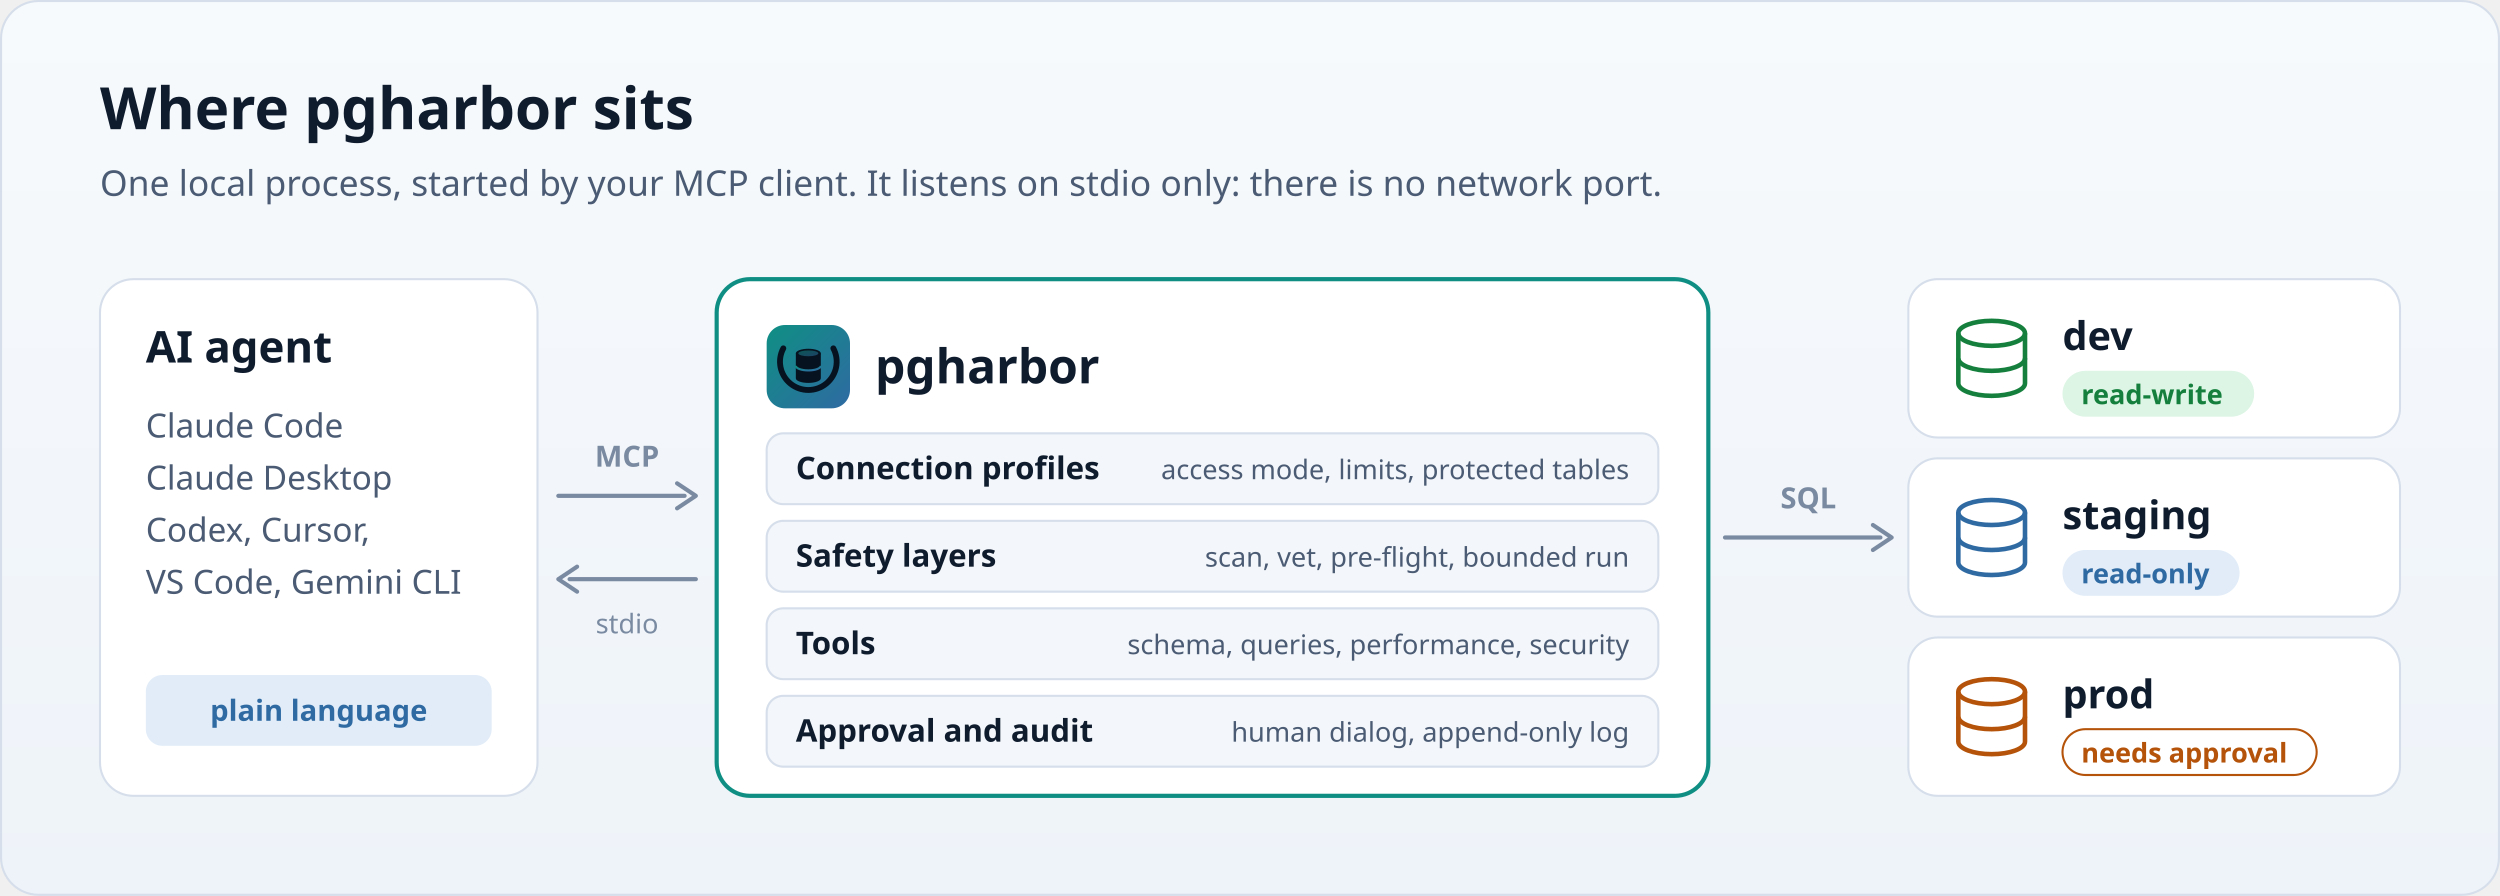
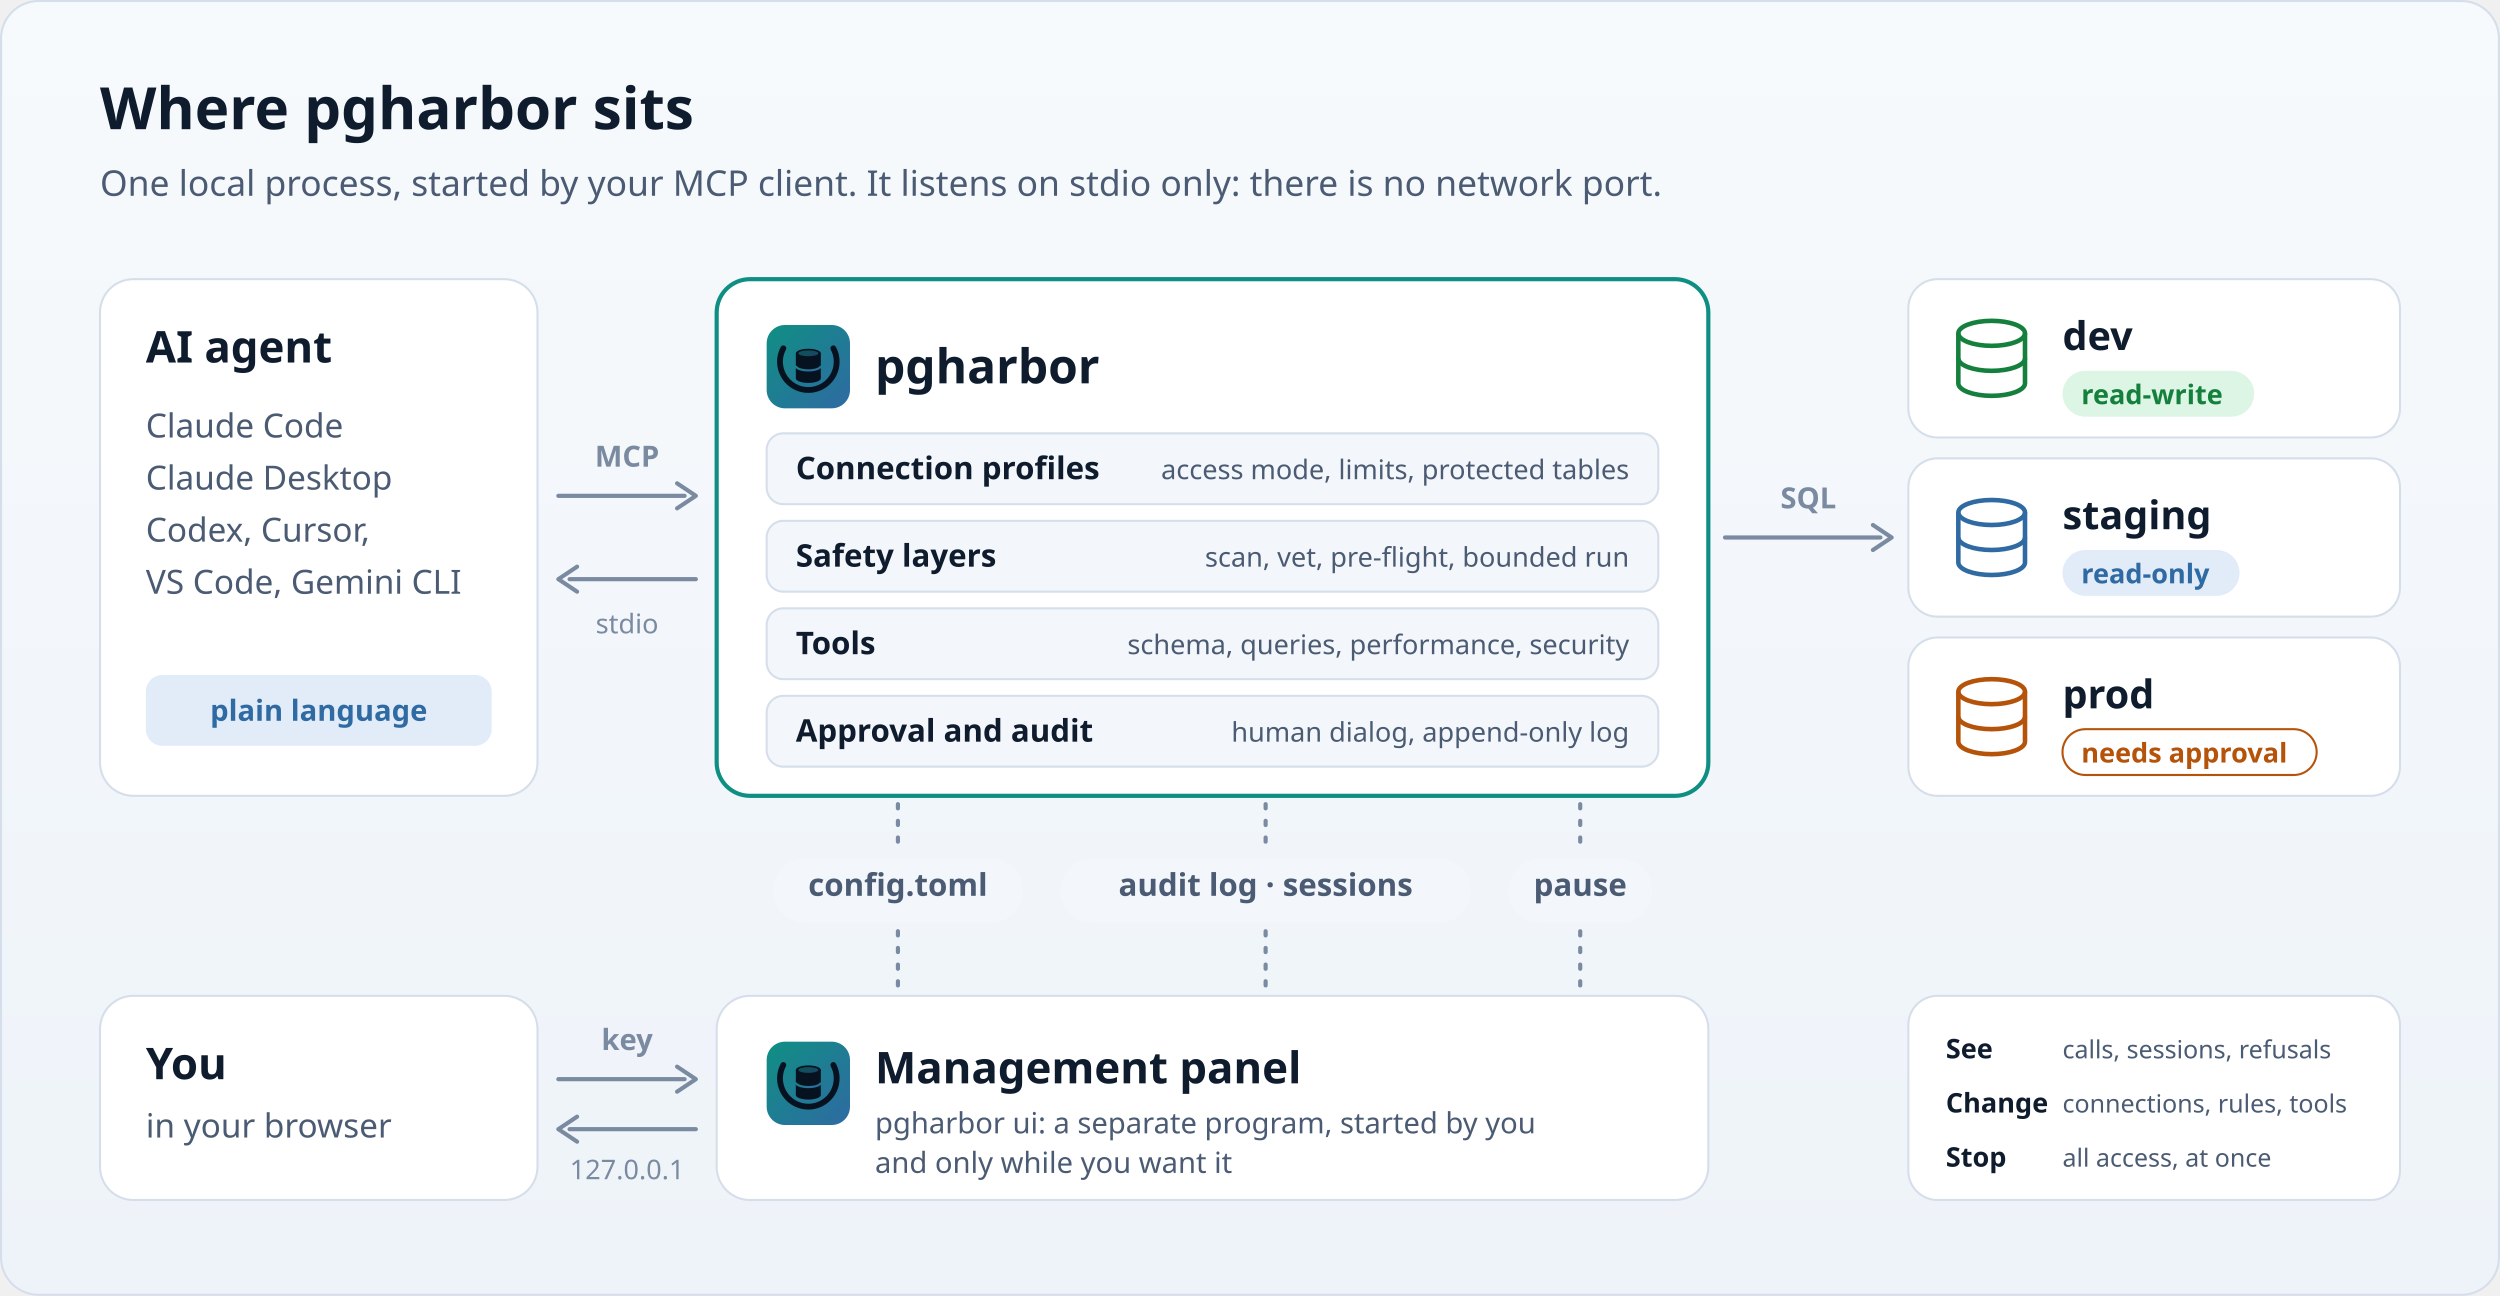
- <svg xmlns="http://www.w3.org/2000/svg" width="1200" height="430" viewBox="0 0 1200 430" role="img" aria-label="How pgharbor sits between the agent and the databases">
+ <svg xmlns="http://www.w3.org/2000/svg" width="1200" height="622" viewBox="0 0 1200 622" role="img" aria-label="How pgharbor sits between the agent and the databases">
  <defs>
    <linearGradient id="bg" x1="0" y1="0" x2="0" y2="1">
      <stop offset="0" stop-color="#f7fafc" />
      <stop offset="1" stop-color="#eef3f9" />
    </linearGradient>
    <linearGradient id="mark" x1="0" y1="0" x2="1" y2="1">
      <stop offset="0" stop-color="#0f8f83" />
      <stop offset="1" stop-color="#2f6aa3" />
    </linearGradient>
  </defs>
-   <rect x="0.5" y="0.5" width="1199" height="429" rx="18" fill="url(#bg)" stroke="#d5deea" />
+   <rect x="0.5" y="0.5" width="1199" height="621" rx="18" fill="url(#bg)" stroke="#d5deea" />
  <text x="48" y="62" font-family="-apple-system, BlinkMacSystemFont, 'Segoe UI', 'Noto Sans', Helvetica, Arial, sans-serif" font-size="28" font-weight="700" fill="#0f1c2e" text-anchor="start" xml:space="preserve">Where pgharbor sits</text>
  <text x="48" y="94" font-family="-apple-system, BlinkMacSystemFont, 'Segoe UI', 'Noto Sans', Helvetica, Arial, sans-serif" font-size="17" font-weight="400" fill="#4a5b73" text-anchor="start" xml:space="preserve">One local process, started by your MCP client. It listens on stdio only: there is no network port.</text>
  <rect x="48" y="134" width="210" height="248" rx="16" fill="#ffffff" stroke="#d5deea" stroke-width="1" />
  <text x="70" y="174" font-family="-apple-system, BlinkMacSystemFont, 'Segoe UI', 'Noto Sans', Helvetica, Arial, sans-serif" font-size="21" font-weight="700" fill="#0f1c2e" text-anchor="start" xml:space="preserve">AI agent</text>
  <text x="70" y="210" font-family="-apple-system, BlinkMacSystemFont, 'Segoe UI', 'Noto Sans', Helvetica, Arial, sans-serif" font-size="16" font-weight="400" fill="#4a5b73" text-anchor="start" xml:space="preserve">Claude Code</text>
  <text x="70" y="235" font-family="-apple-system, BlinkMacSystemFont, 'Segoe UI', 'Noto Sans', Helvetica, Arial, sans-serif" font-size="16" font-weight="400" fill="#4a5b73" text-anchor="start" xml:space="preserve">Claude Desktop</text>
  <text x="70" y="260" font-family="-apple-system, BlinkMacSystemFont, 'Segoe UI', 'Noto Sans', Helvetica, Arial, sans-serif" font-size="16" font-weight="400" fill="#4a5b73" text-anchor="start" xml:space="preserve">Codex, Cursor,</text>
  <text x="70" y="285" font-family="-apple-system, BlinkMacSystemFont, 'Segoe UI', 'Noto Sans', Helvetica, Arial, sans-serif" font-size="16" font-weight="400" fill="#4a5b73" text-anchor="start" xml:space="preserve">VS Code, Gemini CLI</text>
  <rect x="70" y="324" width="166" height="34" rx="8" fill="#e1ecf8" stroke="none" stroke-width="1" />
  <text x="153" y="346" font-family="-apple-system, BlinkMacSystemFont, 'Segoe UI', 'Noto Sans', Helvetica, Arial, sans-serif" font-size="14" font-weight="600" fill="#2f6aa3" text-anchor="middle" xml:space="preserve">plain language</text>
  <line x1="268" y1="238" x2="328.6" y2="238" stroke="#7a8aa1" stroke-width="2" stroke-linecap="round" />
  <path d="M325 232 L334 238 L325 244" fill="none" stroke="#7a8aa1" stroke-width="2" stroke-linecap="round" stroke-linejoin="round" />
  <line x1="334" y1="278" x2="273.4" y2="278" stroke="#7a8aa1" stroke-width="2" stroke-linecap="round" />
  <path d="M277 272 L268 278 L277 284" fill="none" stroke="#7a8aa1" stroke-width="2" stroke-linecap="round" stroke-linejoin="round" />
  <text x="301" y="224" font-family="-apple-system, BlinkMacSystemFont, 'Segoe UI', 'Noto Sans', Helvetica, Arial, sans-serif" font-size="14" font-weight="700" fill="#7a8aa1" text-anchor="middle" xml:space="preserve">MCP</text>
  <text x="301" y="304" font-family="-apple-system, BlinkMacSystemFont, 'Segoe UI', 'Noto Sans', Helvetica, Arial, sans-serif" font-size="13" font-weight="400" fill="#7a8aa1" text-anchor="middle" xml:space="preserve">stdio</text>
  <rect x="344" y="134" width="476" height="248" rx="16" fill="#ffffff" stroke="#0f8f83" stroke-width="2" />
  <rect x="368" y="156" width="40" height="40" rx="8.8" fill="url(#mark)" stroke="none" stroke-width="1" />
  <path d="M376.0 167.2 A 13.6 13.6 0 1 0 400.0 167.2" fill="none" stroke="#06121f" stroke-width="2.8" stroke-linecap="round" />
  <path d="M382.0 169.6 V181.6 A 6.0 2.2 0 0 0 394.0 181.6 V169.6" fill="#06121f" />
  <ellipse cx="388.0" cy="169.6" rx="6.0" ry="2.2" fill="#06121f" />
  <path d="M382.0 175.6 A 6.0 2.2 0 0 0 394.0 175.6" fill="none" stroke="url(#mark)" stroke-width="1.04" />
  <ellipse cx="388.0" cy="169.6" rx="4.8" ry="1.4" fill="url(#mark)" opacity="0.55" />
  <text x="420" y="184" font-family="-apple-system, BlinkMacSystemFont, 'Segoe UI', 'Noto Sans', Helvetica, Arial, sans-serif" font-size="23" font-weight="800" fill="#0f1c2e" text-anchor="start" xml:space="preserve">pgharbor</text>
  <rect x="368" y="208" width="428" height="34" rx="8" fill="#f3f6fa" stroke="#d5deea" stroke-width="1" />
  <text x="382" y="230" font-family="-apple-system, BlinkMacSystemFont, 'Segoe UI', 'Noto Sans', Helvetica, Arial, sans-serif" font-size="15" font-weight="700" fill="#0f1c2e" text-anchor="start" xml:space="preserve">Connection profiles</text>
  <text x="782" y="230" font-family="-apple-system, BlinkMacSystemFont, 'Segoe UI', 'Noto Sans', Helvetica, Arial, sans-serif" font-size="13" font-weight="400" fill="#4a5b73" text-anchor="end" xml:space="preserve">access mode, limits, protected tables</text>
  <rect x="368" y="250" width="428" height="34" rx="8" fill="#f3f6fa" stroke="#d5deea" stroke-width="1" />
  <text x="382" y="272" font-family="-apple-system, BlinkMacSystemFont, 'Segoe UI', 'Noto Sans', Helvetica, Arial, sans-serif" font-size="15" font-weight="700" fill="#0f1c2e" text-anchor="start" xml:space="preserve">Safety layers</text>
  <text x="782" y="272" font-family="-apple-system, BlinkMacSystemFont, 'Segoe UI', 'Noto Sans', Helvetica, Arial, sans-serif" font-size="13" font-weight="400" fill="#4a5b73" text-anchor="end" xml:space="preserve">scan, vet, pre-flight, bounded run</text>
  <rect x="368" y="292" width="428" height="34" rx="8" fill="#f3f6fa" stroke="#d5deea" stroke-width="1" />
  <text x="382" y="314" font-family="-apple-system, BlinkMacSystemFont, 'Segoe UI', 'Noto Sans', Helvetica, Arial, sans-serif" font-size="15" font-weight="700" fill="#0f1c2e" text-anchor="start" xml:space="preserve">Tools</text>
  <text x="782" y="314" font-family="-apple-system, BlinkMacSystemFont, 'Segoe UI', 'Noto Sans', Helvetica, Arial, sans-serif" font-size="13" font-weight="400" fill="#4a5b73" text-anchor="end" xml:space="preserve">schema, queries, performance, security</text>
  <rect x="368" y="334" width="428" height="34" rx="8" fill="#f3f6fa" stroke="#d5deea" stroke-width="1" />
  <text x="382" y="356" font-family="-apple-system, BlinkMacSystemFont, 'Segoe UI', 'Noto Sans', Helvetica, Arial, sans-serif" font-size="15" font-weight="700" fill="#0f1c2e" text-anchor="start" xml:space="preserve">Approval and audit</text>
  <text x="782" y="356" font-family="-apple-system, BlinkMacSystemFont, 'Segoe UI', 'Noto Sans', Helvetica, Arial, sans-serif" font-size="13" font-weight="400" fill="#4a5b73" text-anchor="end" xml:space="preserve">human dialog, append-only log</text>
  <line x1="828" y1="258" x2="902.6" y2="258" stroke="#7a8aa1" stroke-width="2" stroke-linecap="round" />
  <path d="M899 252 L908 258 L899 264" fill="none" stroke="#7a8aa1" stroke-width="2" stroke-linecap="round" stroke-linejoin="round" />
  <text x="868" y="244" font-family="-apple-system, BlinkMacSystemFont, 'Segoe UI', 'Noto Sans', Helvetica, Arial, sans-serif" font-size="14" font-weight="700" fill="#7a8aa1" text-anchor="middle" xml:space="preserve">SQL</text>
  <rect x="916" y="134" width="236" height="76" rx="14" fill="#ffffff" stroke="#d5deea" stroke-width="1" />
  <path d="M940 160 V184 A 16 6 0 0 0 972 184 V160" fill="none" stroke="#15803d" stroke-width="2.2" />
  <ellipse cx="956" cy="160" rx="16" ry="6" fill="none" stroke="#15803d" stroke-width="2.2" />
  <path d="M940 172 A 16 6 0 0 0 972 172" fill="none" stroke="#15803d" stroke-width="2.2" />
  <text x="990" y="168" font-family="-apple-system, BlinkMacSystemFont, 'Segoe UI', 'Noto Sans', Helvetica, Arial, sans-serif" font-size="19" font-weight="700" fill="#0f1c2e" text-anchor="start" xml:space="preserve">dev</text>
  <rect x="990" y="178" width="92" height="22" rx="11" fill="#dcf5e4" stroke="none" stroke-width="1" />
  <text x="999" y="194" font-family="-apple-system, BlinkMacSystemFont, 'Segoe UI', 'Noto Sans', Helvetica, Arial, sans-serif" font-size="13" font-weight="600" fill="#15803d" text-anchor="start" xml:space="preserve">read-write</text>
  <rect x="916" y="220" width="236" height="76" rx="14" fill="#ffffff" stroke="#d5deea" stroke-width="1" />
  <path d="M940 246 V270 A 16 6 0 0 0 972 270 V246" fill="none" stroke="#2f6aa3" stroke-width="2.2" />
  <ellipse cx="956" cy="246" rx="16" ry="6" fill="none" stroke="#2f6aa3" stroke-width="2.2" />
  <path d="M940 258 A 16 6 0 0 0 972 258" fill="none" stroke="#2f6aa3" stroke-width="2.2" />
  <text x="990" y="254" font-family="-apple-system, BlinkMacSystemFont, 'Segoe UI', 'Noto Sans', Helvetica, Arial, sans-serif" font-size="19" font-weight="700" fill="#0f1c2e" text-anchor="start" xml:space="preserve">staging</text>
  <rect x="990" y="264" width="85" height="22" rx="11" fill="#e1ecf8" stroke="none" stroke-width="1" />
  <text x="999" y="280" font-family="-apple-system, BlinkMacSystemFont, 'Segoe UI', 'Noto Sans', Helvetica, Arial, sans-serif" font-size="13" font-weight="600" fill="#2f6aa3" text-anchor="start" xml:space="preserve">read-only</text>
  <rect x="916" y="306" width="236" height="76" rx="14" fill="#ffffff" stroke="#d5deea" stroke-width="1" />
  <path d="M940 332 V356 A 16 6 0 0 0 972 356 V332" fill="none" stroke="#b45309" stroke-width="2.2" />
  <ellipse cx="956" cy="332" rx="16" ry="6" fill="none" stroke="#b45309" stroke-width="2.2" />
  <path d="M940 344 A 16 6 0 0 0 972 344" fill="none" stroke="#b45309" stroke-width="2.2" />
  <text x="990" y="340" font-family="-apple-system, BlinkMacSystemFont, 'Segoe UI', 'Noto Sans', Helvetica, Arial, sans-serif" font-size="19" font-weight="700" fill="#0f1c2e" text-anchor="start" xml:space="preserve">prod</text>
  <rect x="990" y="350" width="122" height="22" rx="11" fill="#ffffff" stroke="#b45309" stroke-width="1" />
  <text x="999" y="366" font-family="-apple-system, BlinkMacSystemFont, 'Segoe UI', 'Noto Sans', Helvetica, Arial, sans-serif" font-size="13" font-weight="600" fill="#b45309" text-anchor="start" xml:space="preserve">needs approval</text>
+   <line x1="431.0" y1="386" x2="431.0" y2="408" stroke="#7a8aa1" stroke-width="2" stroke-linecap="round" stroke-dasharray="2 6" />
+   <rect x="371.0" y="412" width="120" height="31" rx="15.5" fill="#f3f6fa" stroke="none" stroke-width="1" />
+   <text x="431.0" y="430" font-family="-apple-system, BlinkMacSystemFont, 'Segoe UI', 'Noto Sans', Helvetica, Arial, sans-serif" font-size="15" font-weight="600" fill="#4a5b73" text-anchor="middle" xml:space="preserve">config.toml</text>
+   <line x1="431.0" y1="447" x2="431.0" y2="474" stroke="#7a8aa1" stroke-width="2" stroke-linecap="round" stroke-dasharray="2 6" />
+   <line x1="607.5" y1="386" x2="607.5" y2="408" stroke="#7a8aa1" stroke-width="2" stroke-linecap="round" stroke-dasharray="2 6" />
+   <rect x="509.0" y="412" width="197" height="31" rx="15.5" fill="#f3f6fa" stroke="none" stroke-width="1" />
+   <text x="607.5" y="430" font-family="-apple-system, BlinkMacSystemFont, 'Segoe UI', 'Noto Sans', Helvetica, Arial, sans-serif" font-size="15" font-weight="600" fill="#4a5b73" text-anchor="middle" xml:space="preserve">audit log · sessions</text>
+   <line x1="607.5" y1="447" x2="607.5" y2="474" stroke="#7a8aa1" stroke-width="2" stroke-linecap="round" stroke-dasharray="2 6" />
+   <line x1="758.5" y1="386" x2="758.5" y2="408" stroke="#7a8aa1" stroke-width="2" stroke-linecap="round" stroke-dasharray="2 6" />
+   <rect x="724.0" y="412" width="69" height="31" rx="15.5" fill="#f3f6fa" stroke="none" stroke-width="1" />
+   <text x="758.5" y="430" font-family="-apple-system, BlinkMacSystemFont, 'Segoe UI', 'Noto Sans', Helvetica, Arial, sans-serif" font-size="15" font-weight="600" fill="#4a5b73" text-anchor="middle" xml:space="preserve">pause</text>
+   <line x1="758.5" y1="447" x2="758.5" y2="474" stroke="#7a8aa1" stroke-width="2" stroke-linecap="round" stroke-dasharray="2 6" />
+   <rect x="48" y="478" width="210" height="98" rx="16" fill="#ffffff" stroke="#d5deea" stroke-width="1" />
+   <text x="70" y="518" font-family="-apple-system, BlinkMacSystemFont, 'Segoe UI', 'Noto Sans', Helvetica, Arial, sans-serif" font-size="21" font-weight="700" fill="#0f1c2e" text-anchor="start" xml:space="preserve">You</text>
+   <text x="70" y="546" font-family="-apple-system, BlinkMacSystemFont, 'Segoe UI', 'Noto Sans', Helvetica, Arial, sans-serif" font-size="16" font-weight="400" fill="#4a5b73" text-anchor="start" xml:space="preserve">in your browser</text>
+   <line x1="268" y1="518" x2="328.6" y2="518" stroke="#7a8aa1" stroke-width="2" stroke-linecap="round" />
+   <path d="M325 512 L334 518 L325 524" fill="none" stroke="#7a8aa1" stroke-width="2" stroke-linecap="round" stroke-linejoin="round" />
+   <line x1="334" y1="542" x2="273.4" y2="542" stroke="#7a8aa1" stroke-width="2" stroke-linecap="round" />
+   <path d="M277 536 L268 542 L277 548" fill="none" stroke="#7a8aa1" stroke-width="2" stroke-linecap="round" stroke-linejoin="round" />
+   <text x="301" y="504" font-family="-apple-system, BlinkMacSystemFont, 'Segoe UI', 'Noto Sans', Helvetica, Arial, sans-serif" font-size="14" font-weight="700" fill="#7a8aa1" text-anchor="middle" xml:space="preserve">key</text>
+   <text x="301" y="566" font-family="-apple-system, BlinkMacSystemFont, 'Segoe UI', 'Noto Sans', Helvetica, Arial, sans-serif" font-size="13" font-weight="400" fill="#7a8aa1" text-anchor="middle" xml:space="preserve">127.0.0.1</text>
+   <rect x="344" y="478" width="476" height="98" rx="16" fill="#ffffff" stroke="#d5deea" stroke-width="1" />
+   <rect x="368" y="500" width="40" height="40" rx="8.8" fill="url(#mark)" stroke="none" stroke-width="1" />
+   <path d="M376.0 511.2 A 13.6 13.6 0 1 0 400.0 511.2" fill="none" stroke="#06121f" stroke-width="2.8" stroke-linecap="round" />
+   <path d="M382.0 513.6 V525.6 A 6.0 2.2 0 0 0 394.0 525.6 V513.6" fill="#06121f" />
+   <ellipse cx="388.0" cy="513.6" rx="6.0" ry="2.2" fill="#06121f" />
+   <path d="M382.0 519.6 A 6.0 2.2 0 0 0 394.0 519.6" fill="none" stroke="url(#mark)" stroke-width="1.04" />
+   <ellipse cx="388.0" cy="513.6" rx="4.8" ry="1.4" fill="url(#mark)" opacity="0.55" />
+   <text x="420" y="520" font-family="-apple-system, BlinkMacSystemFont, 'Segoe UI', 'Noto Sans', Helvetica, Arial, sans-serif" font-size="21" font-weight="800" fill="#0f1c2e" text-anchor="start" xml:space="preserve">Management panel</text>
+   <text x="420" y="544" font-family="-apple-system, BlinkMacSystemFont, 'Segoe UI', 'Noto Sans', Helvetica, Arial, sans-serif" font-size="14" font-weight="400" fill="#4a5b73" text-anchor="start" xml:space="preserve">pgharbor ui: a separate program, started by you</text>
+   <text x="420" y="563" font-family="-apple-system, BlinkMacSystemFont, 'Segoe UI', 'Noto Sans', Helvetica, Arial, sans-serif" font-size="14" font-weight="400" fill="#4a5b73" text-anchor="start" xml:space="preserve">and only while you want it</text>
+   <rect x="916" y="478" width="236" height="98" rx="14" fill="#ffffff" stroke="#d5deea" stroke-width="1" />
+   <text x="934" y="508" font-family="-apple-system, BlinkMacSystemFont, 'Segoe UI', 'Noto Sans', Helvetica, Arial, sans-serif" font-size="13" font-weight="700" fill="#0f1c2e" text-anchor="start" xml:space="preserve">See</text>
+   <text x="990" y="508" font-family="-apple-system, BlinkMacSystemFont, 'Segoe UI', 'Noto Sans', Helvetica, Arial, sans-serif" font-size="12" font-weight="400" fill="#4a5b73" text-anchor="start" xml:space="preserve">calls, sessions, refusals</text>
+   <text x="934" y="534" font-family="-apple-system, BlinkMacSystemFont, 'Segoe UI', 'Noto Sans', Helvetica, Arial, sans-serif" font-size="13" font-weight="700" fill="#0f1c2e" text-anchor="start" xml:space="preserve">Change</text>
+   <text x="990" y="534" font-family="-apple-system, BlinkMacSystemFont, 'Segoe UI', 'Noto Sans', Helvetica, Arial, sans-serif" font-size="12" font-weight="400" fill="#4a5b73" text-anchor="start" xml:space="preserve">connections, rules, tools</text>
+   <text x="934" y="560" font-family="-apple-system, BlinkMacSystemFont, 'Segoe UI', 'Noto Sans', Helvetica, Arial, sans-serif" font-size="13" font-weight="700" fill="#0f1c2e" text-anchor="start" xml:space="preserve">Stop</text>
+   <text x="990" y="560" font-family="-apple-system, BlinkMacSystemFont, 'Segoe UI', 'Noto Sans', Helvetica, Arial, sans-serif" font-size="12" font-weight="400" fill="#4a5b73" text-anchor="start" xml:space="preserve">all access, at once</text>
</svg>
